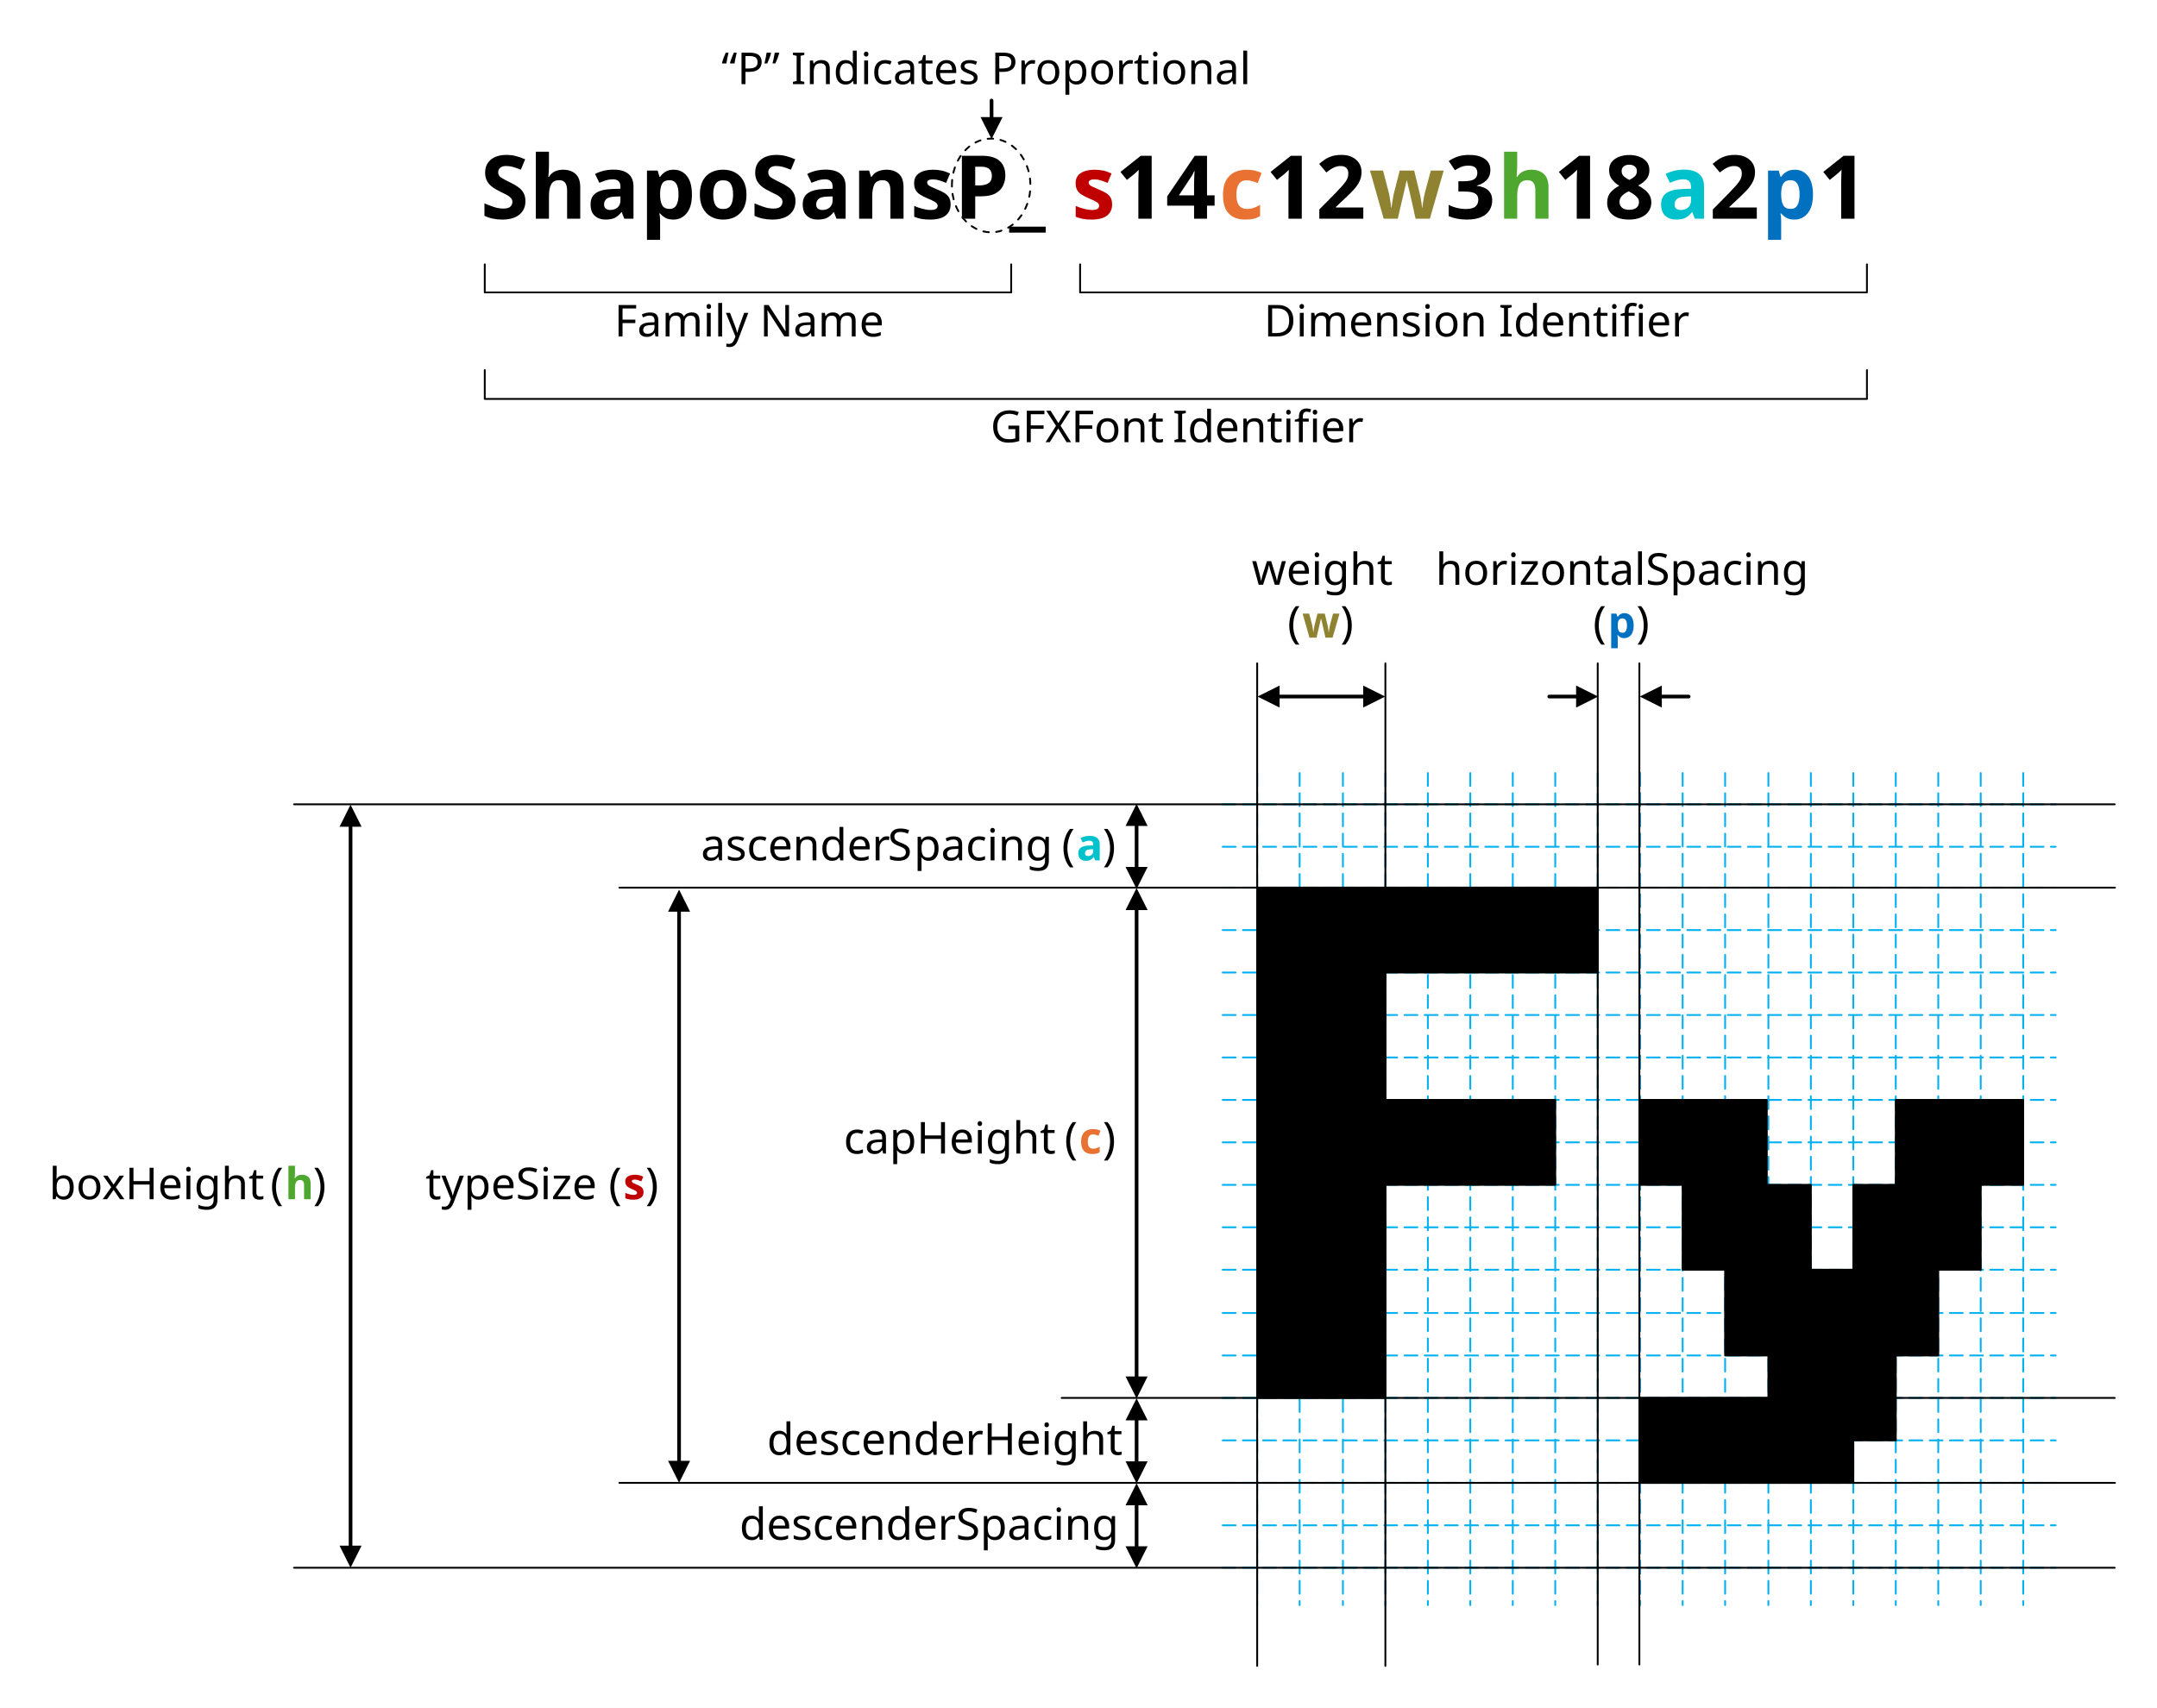
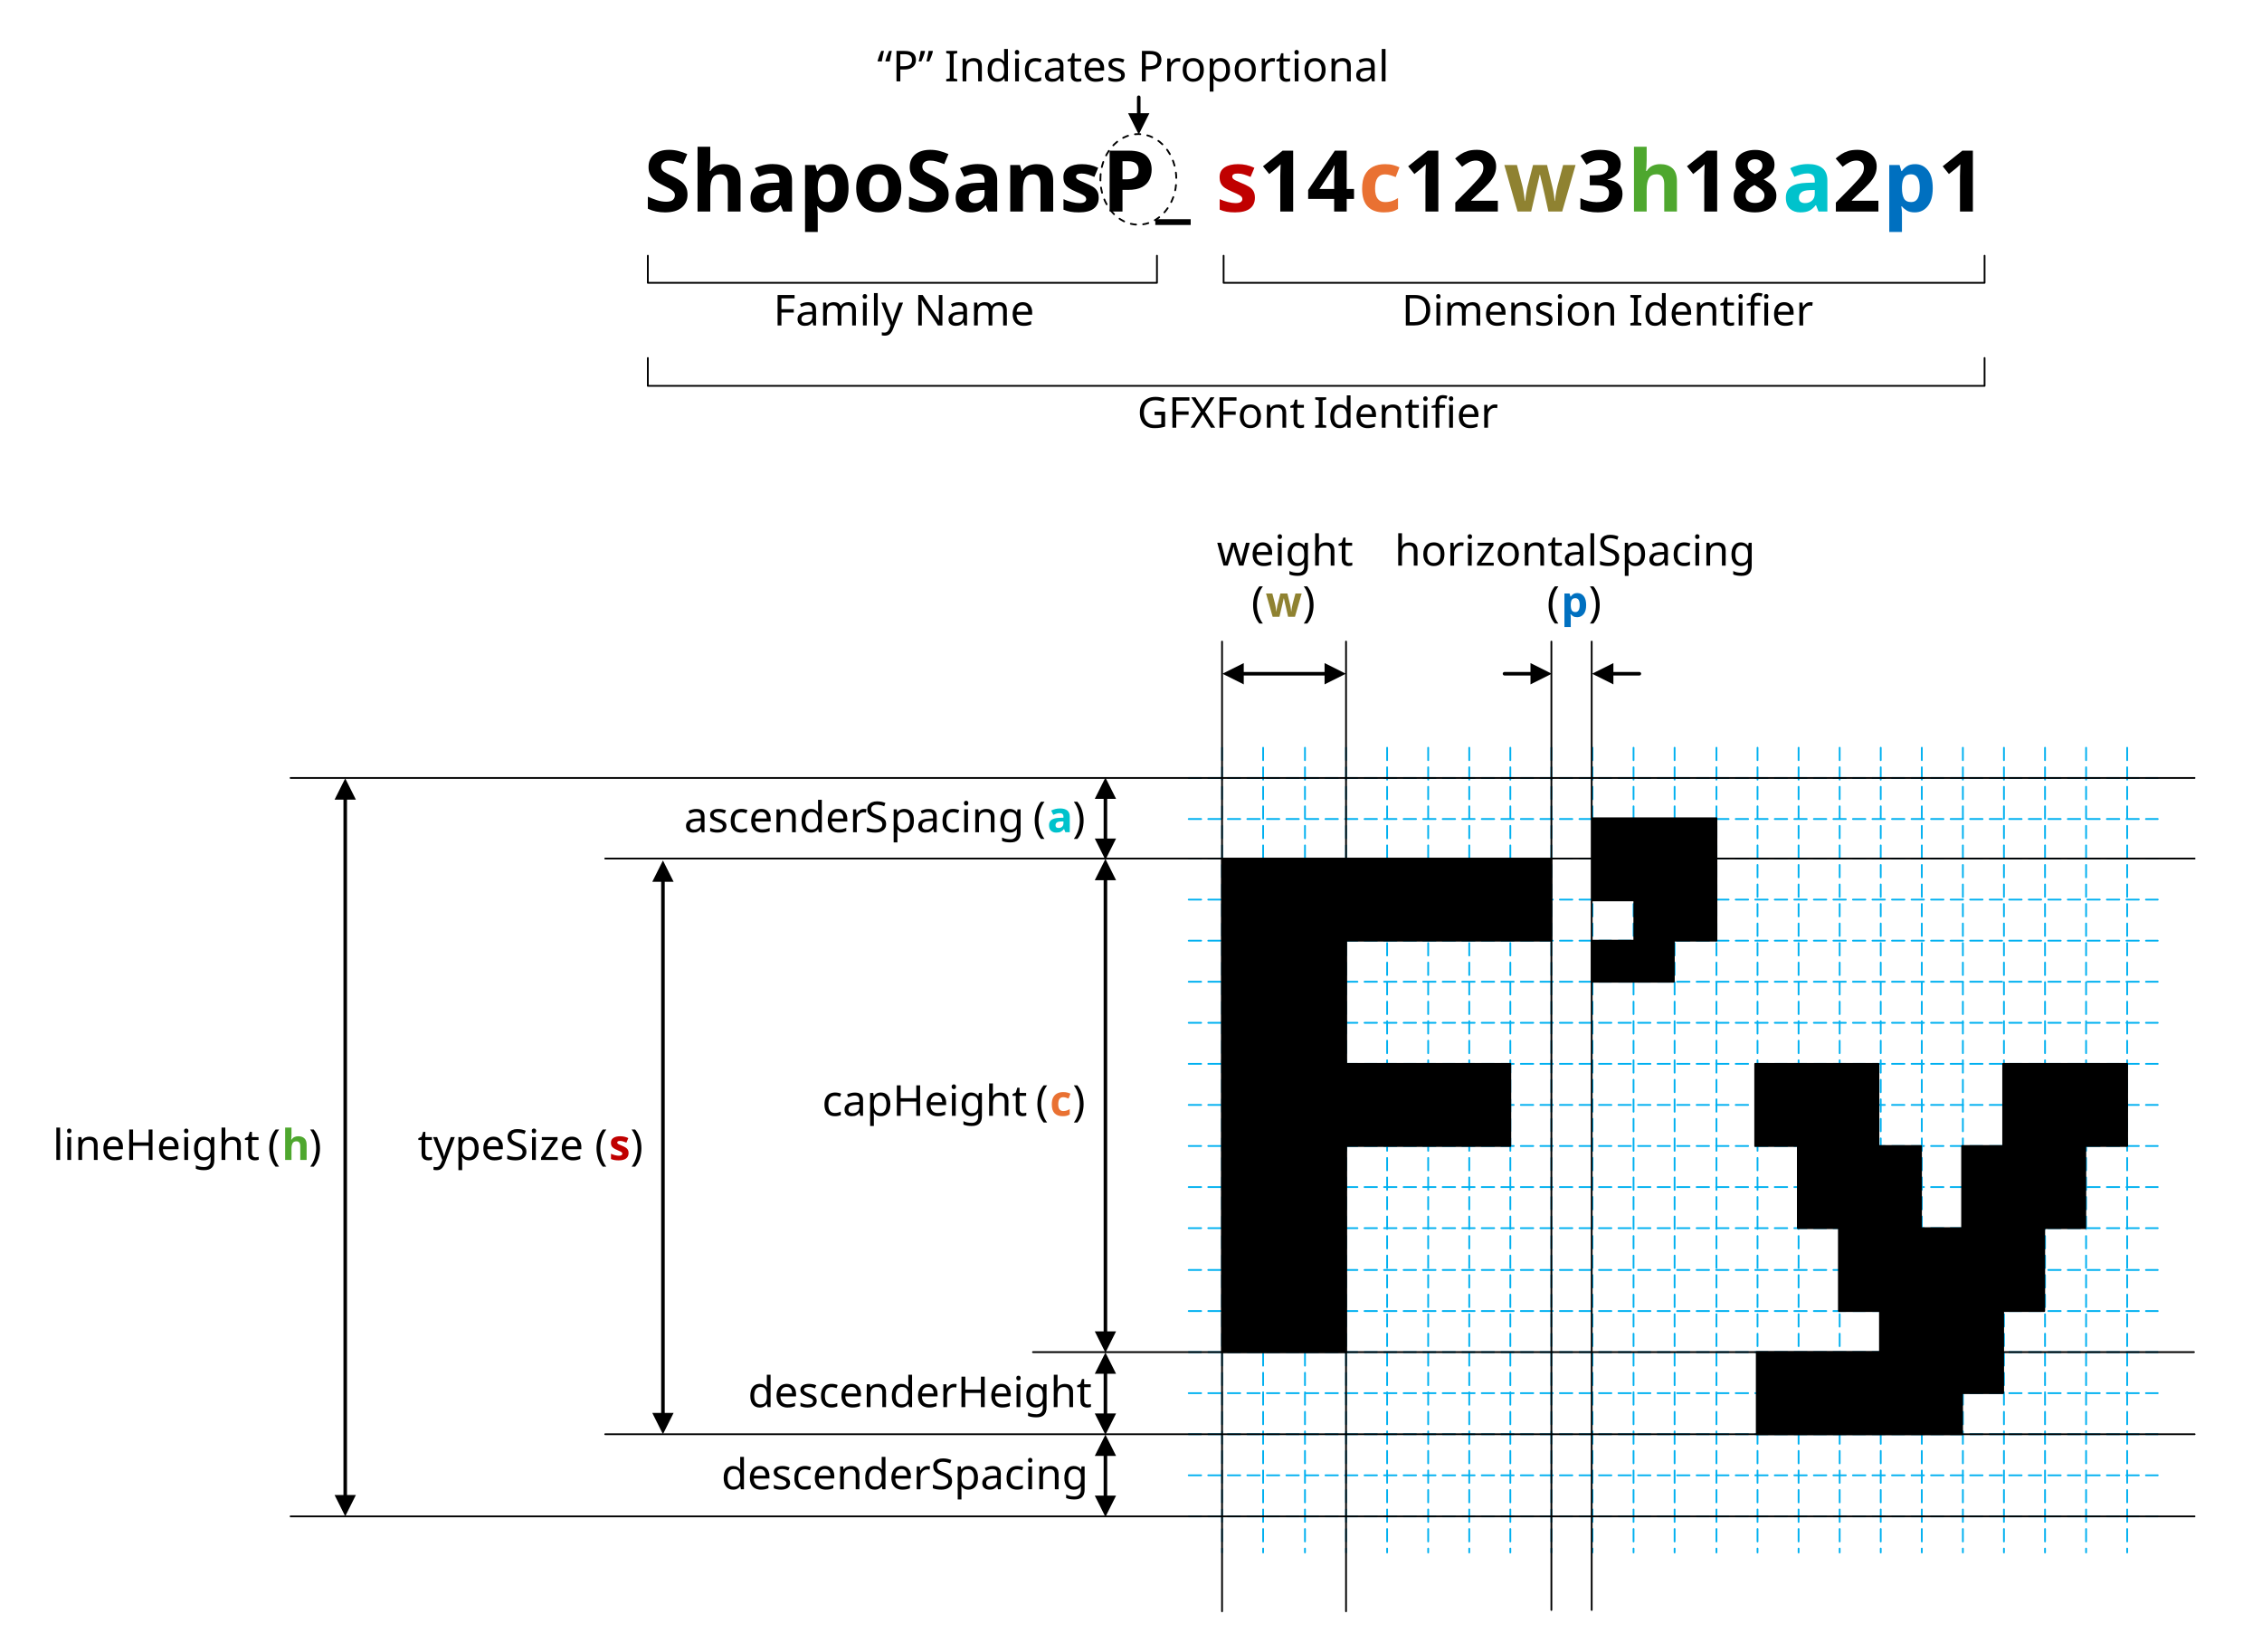
- <svg xmlns="http://www.w3.org/2000/svg" width="2692" height="2132" xml:space="preserve" overflow="hidden">
+ <svg xmlns="http://www.w3.org/2000/svg" width="2919" height="2132" xml:space="preserve" overflow="hidden">
  <defs>
    <clipPath id="clip0">
-       <rect x="726" y="203" width="2692" height="2132" />
+       <rect x="718" y="203" width="2919" height="2132" />
    </clipPath>
  </defs>
-   <g clip-path="url(#clip0)" transform="translate(-726 -203)">
-     <rect x="726" y="203" width="2692" height="2132" fill="#FFFFFF" />
-     <path d="M2252 1311 3291.52 1311" stroke="#00B0F0" stroke-width="2.292" stroke-linecap="round" stroke-linejoin="round" stroke-miterlimit="10" stroke-dasharray="16.042 9.167" fill="none" fill-rule="evenodd" />
-     <path d="M2252 1364 3291.52 1364" stroke="#00B0F0" stroke-width="2.292" stroke-linecap="round" stroke-linejoin="round" stroke-miterlimit="10" stroke-dasharray="16.042 9.167" fill="none" fill-rule="evenodd" />
-     <path d="M2252 1417 3291.52 1417" stroke="#00B0F0" stroke-width="2.292" stroke-linecap="round" stroke-linejoin="round" stroke-miterlimit="10" stroke-dasharray="16.042 9.167" fill="none" fill-rule="evenodd" />
-     <path d="M2252 1470 3291.52 1470" stroke="#00B0F0" stroke-width="2.292" stroke-linecap="round" stroke-linejoin="round" stroke-miterlimit="10" stroke-dasharray="16.042 9.167" fill="none" fill-rule="evenodd" />
-     <path d="M2252 1523 3291.52 1523" stroke="#00B0F0" stroke-width="2.292" stroke-linecap="round" stroke-linejoin="round" stroke-miterlimit="10" stroke-dasharray="16.042 9.167" fill="none" fill-rule="evenodd" />
-     <path d="M2252 1576 3291.52 1576" stroke="#00B0F0" stroke-width="2.292" stroke-linecap="round" stroke-linejoin="round" stroke-miterlimit="10" stroke-dasharray="16.042 9.167" fill="none" fill-rule="evenodd" />
-     <path d="M2252 1629 3291.52 1629" stroke="#00B0F0" stroke-width="2.292" stroke-linecap="round" stroke-linejoin="round" stroke-miterlimit="10" stroke-dasharray="16.042 9.167" fill="none" fill-rule="evenodd" />
-     <path d="M2252 1682 3291.52 1682" stroke="#00B0F0" stroke-width="2.292" stroke-linecap="round" stroke-linejoin="round" stroke-miterlimit="10" stroke-dasharray="16.042 9.167" fill="none" fill-rule="evenodd" />
-     <path d="M2252 1735 3291.52 1735" stroke="#00B0F0" stroke-width="2.292" stroke-linecap="round" stroke-linejoin="round" stroke-miterlimit="10" stroke-dasharray="16.042 9.167" fill="none" fill-rule="evenodd" />
-     <path d="M2252 1788 3291.52 1788" stroke="#00B0F0" stroke-width="2.292" stroke-linecap="round" stroke-linejoin="round" stroke-miterlimit="10" stroke-dasharray="16.042 9.167" fill="none" fill-rule="evenodd" />
-     <path d="M2252 1842 3291.52 1842" stroke="#00B0F0" stroke-width="2.292" stroke-linecap="round" stroke-linejoin="round" stroke-miterlimit="10" stroke-dasharray="16.042 9.167" fill="none" fill-rule="evenodd" />
-     <path d="M2252 1895 3291.52 1895" stroke="#00B0F0" stroke-width="2.292" stroke-linecap="round" stroke-linejoin="round" stroke-miterlimit="10" stroke-dasharray="16.042 9.167" fill="none" fill-rule="evenodd" />
-     <path d="M2252 1948 3291.52 1948" stroke="#00B0F0" stroke-width="2.292" stroke-linecap="round" stroke-linejoin="round" stroke-miterlimit="10" stroke-dasharray="16.042 9.167" fill="none" fill-rule="evenodd" />
-     <path d="M2252 2001 3291.52 2001" stroke="#00B0F0" stroke-width="2.292" stroke-linecap="round" stroke-linejoin="round" stroke-miterlimit="10" stroke-dasharray="16.042 9.167" fill="none" fill-rule="evenodd" />
-     <path d="M2252 2054 3291.52 2054" stroke="#00B0F0" stroke-width="2.292" stroke-linecap="round" stroke-linejoin="round" stroke-miterlimit="10" stroke-dasharray="16.042 9.167" fill="none" fill-rule="evenodd" />
-     <path d="M2252 2107 3291.52 2107" stroke="#00B0F0" stroke-width="2.292" stroke-linecap="round" stroke-linejoin="round" stroke-miterlimit="10" stroke-dasharray="16.042 9.167" fill="none" fill-rule="evenodd" />
-     <path d="M2252 2160 3291.52 2160" stroke="#00B0F0" stroke-width="2.292" stroke-linecap="round" stroke-linejoin="round" stroke-miterlimit="10" stroke-dasharray="16.042 9.167" fill="none" fill-rule="evenodd" />
-     <path d="M2252 1207 3291.52 1207" stroke="#00B0F0" stroke-width="2.292" stroke-linecap="round" stroke-linejoin="round" stroke-miterlimit="10" stroke-dasharray="16.042 9.167" fill="none" fill-rule="evenodd" />
-     <path d="M2252 1260 3291.52 1260" stroke="#00B0F0" stroke-width="2.292" stroke-linecap="round" stroke-linejoin="round" stroke-miterlimit="10" stroke-dasharray="16.042 9.167" fill="none" fill-rule="evenodd" />
+   <g clip-path="url(#clip0)" transform="translate(-718 -203)">
+     <rect x="718" y="203" width="2919" height="2132" fill="#FFFFFF" />
+     <path d="M2252 1311 3502.47 1311" stroke="#00B0F0" stroke-width="2.292" stroke-linecap="round" stroke-linejoin="round" stroke-miterlimit="10" stroke-dasharray="16.042 9.167" fill="none" fill-rule="evenodd" />
+     <path d="M2252 1364 3502.47 1364" stroke="#00B0F0" stroke-width="2.292" stroke-linecap="round" stroke-linejoin="round" stroke-miterlimit="10" stroke-dasharray="16.042 9.167" fill="none" fill-rule="evenodd" />
+     <path d="M2252 1417 3502.47 1417" stroke="#00B0F0" stroke-width="2.292" stroke-linecap="round" stroke-linejoin="round" stroke-miterlimit="10" stroke-dasharray="16.042 9.167" fill="none" fill-rule="evenodd" />
+     <path d="M2252 1470 3502.47 1470" stroke="#00B0F0" stroke-width="2.292" stroke-linecap="round" stroke-linejoin="round" stroke-miterlimit="10" stroke-dasharray="16.042 9.167" fill="none" fill-rule="evenodd" />
+     <path d="M2252 1523 3502.47 1523" stroke="#00B0F0" stroke-width="2.292" stroke-linecap="round" stroke-linejoin="round" stroke-miterlimit="10" stroke-dasharray="16.042 9.167" fill="none" fill-rule="evenodd" />
+     <path d="M2252 1576 3502.47 1576" stroke="#00B0F0" stroke-width="2.292" stroke-linecap="round" stroke-linejoin="round" stroke-miterlimit="10" stroke-dasharray="16.042 9.167" fill="none" fill-rule="evenodd" />
+     <path d="M2252 1629 3502.47 1629" stroke="#00B0F0" stroke-width="2.292" stroke-linecap="round" stroke-linejoin="round" stroke-miterlimit="10" stroke-dasharray="16.042 9.167" fill="none" fill-rule="evenodd" />
+     <path d="M2252 1682 3502.47 1682" stroke="#00B0F0" stroke-width="2.292" stroke-linecap="round" stroke-linejoin="round" stroke-miterlimit="10" stroke-dasharray="16.042 9.167" fill="none" fill-rule="evenodd" />
+     <path d="M2252 1735 3502.47 1735" stroke="#00B0F0" stroke-width="2.292" stroke-linecap="round" stroke-linejoin="round" stroke-miterlimit="10" stroke-dasharray="16.042 9.167" fill="none" fill-rule="evenodd" />
+     <path d="M2252 1788 3502.47 1788" stroke="#00B0F0" stroke-width="2.292" stroke-linecap="round" stroke-linejoin="round" stroke-miterlimit="10" stroke-dasharray="16.042 9.167" fill="none" fill-rule="evenodd" />
+     <path d="M2252 1842 3502.47 1842" stroke="#00B0F0" stroke-width="2.292" stroke-linecap="round" stroke-linejoin="round" stroke-miterlimit="10" stroke-dasharray="16.042 9.167" fill="none" fill-rule="evenodd" />
+     <path d="M2252 1895 3502.47 1895" stroke="#00B0F0" stroke-width="2.292" stroke-linecap="round" stroke-linejoin="round" stroke-miterlimit="10" stroke-dasharray="16.042 9.167" fill="none" fill-rule="evenodd" />
+     <path d="M2252 1948 3502.47 1948" stroke="#00B0F0" stroke-width="2.292" stroke-linecap="round" stroke-linejoin="round" stroke-miterlimit="10" stroke-dasharray="16.042 9.167" fill="none" fill-rule="evenodd" />
+     <path d="M2252 2001 3502.47 2001" stroke="#00B0F0" stroke-width="2.292" stroke-linecap="round" stroke-linejoin="round" stroke-miterlimit="10" stroke-dasharray="16.042 9.167" fill="none" fill-rule="evenodd" />
+     <path d="M2252 2054 3502.47 2054" stroke="#00B0F0" stroke-width="2.292" stroke-linecap="round" stroke-linejoin="round" stroke-miterlimit="10" stroke-dasharray="16.042 9.167" fill="none" fill-rule="evenodd" />
+     <path d="M2252 2107 3502.47 2107" stroke="#00B0F0" stroke-width="2.292" stroke-linecap="round" stroke-linejoin="round" stroke-miterlimit="10" stroke-dasharray="16.042 9.167" fill="none" fill-rule="evenodd" />
+     <path d="M2252 2160 3502.47 2160" stroke="#00B0F0" stroke-width="2.292" stroke-linecap="round" stroke-linejoin="round" stroke-miterlimit="10" stroke-dasharray="16.042 9.167" fill="none" fill-rule="evenodd" />
+     <path d="M2252 1207 3502.47 1207" stroke="#00B0F0" stroke-width="2.292" stroke-linecap="round" stroke-linejoin="round" stroke-miterlimit="10" stroke-dasharray="16.042 9.167" fill="none" fill-rule="evenodd" />
+     <path d="M2252 1260 3502.47 1260" stroke="#00B0F0" stroke-width="2.292" stroke-linecap="round" stroke-linejoin="round" stroke-miterlimit="10" stroke-dasharray="16.042 9.167" fill="none" fill-rule="evenodd" />
    <path d="M2295 1168 2295 2206.6" stroke="#00B0F0" stroke-width="2.292" stroke-linecap="round" stroke-linejoin="round" stroke-miterlimit="10" stroke-dasharray="16.042 9.167" fill="none" fill-rule="evenodd" />
    <path d="M2348 1168 2348 2206.6" stroke="#00B0F0" stroke-width="2.292" stroke-linecap="round" stroke-linejoin="round" stroke-miterlimit="10" stroke-dasharray="16.042 9.167" fill="none" fill-rule="evenodd" />
    <path d="M2402 1168 2402 2206.6" stroke="#00B0F0" stroke-width="2.292" stroke-linecap="round" stroke-linejoin="round" stroke-miterlimit="10" stroke-dasharray="16.042 9.167" fill="none" fill-rule="evenodd" />
    <path d="M2455 1168 2455 2206.6" stroke="#00B0F0" stroke-width="2.292" stroke-linecap="round" stroke-linejoin="round" stroke-miterlimit="10" stroke-dasharray="16.042 9.167" fill="none" fill-rule="evenodd" />
    <path d="M2508 1168 2508 2206.6" stroke="#00B0F0" stroke-width="2.292" stroke-linecap="round" stroke-linejoin="round" stroke-miterlimit="10" stroke-dasharray="16.042 9.167" fill="none" fill-rule="evenodd" />
    <path d="M2561 1168 2561 2206.6" stroke="#00B0F0" stroke-width="2.292" stroke-linecap="round" stroke-linejoin="round" stroke-miterlimit="10" stroke-dasharray="16.042 9.167" fill="none" fill-rule="evenodd" />
    <path d="M2614 1168 2614 2206.6" stroke="#00B0F0" stroke-width="2.292" stroke-linecap="round" stroke-linejoin="round" stroke-miterlimit="10" stroke-dasharray="16.042 9.167" fill="none" fill-rule="evenodd" />
    <path d="M2667 1168 2667 2206.6" stroke="#00B0F0" stroke-width="2.292" stroke-linecap="round" stroke-linejoin="round" stroke-miterlimit="10" stroke-dasharray="16.042 9.167" fill="none" fill-rule="evenodd" />
    <path d="M2720 1168 2720 2206.6" stroke="#00B0F0" stroke-width="2.292" stroke-linecap="round" stroke-linejoin="round" stroke-miterlimit="10" stroke-dasharray="16.042 9.167" fill="none" fill-rule="evenodd" />
    <path d="M2773 1168 2773 2206.6" stroke="#00B0F0" stroke-width="2.292" stroke-linecap="round" stroke-linejoin="round" stroke-miterlimit="10" stroke-dasharray="16.042 9.167" fill="none" fill-rule="evenodd" />
    <path d="M2826 1168 2826 2206.6" stroke="#00B0F0" stroke-width="2.292" stroke-linecap="round" stroke-linejoin="round" stroke-miterlimit="10" stroke-dasharray="16.042 9.167" fill="none" fill-rule="evenodd" />
    <path d="M2879 1168 2879 2206.6" stroke="#00B0F0" stroke-width="2.292" stroke-linecap="round" stroke-linejoin="round" stroke-miterlimit="10" stroke-dasharray="16.042 9.167" fill="none" fill-rule="evenodd" />
    <path d="M2933 1168 2933 2206.6" stroke="#00B0F0" stroke-width="2.292" stroke-linecap="round" stroke-linejoin="round" stroke-miterlimit="10" stroke-dasharray="16.042 9.167" fill="none" fill-rule="evenodd" />
    <path d="M2986 1168 2986 2206.6" stroke="#00B0F0" stroke-width="2.292" stroke-linecap="round" stroke-linejoin="round" stroke-miterlimit="10" stroke-dasharray="16.042 9.167" fill="none" fill-rule="evenodd" />
    <path d="M3039 1168 3039 2206.6" stroke="#00B0F0" stroke-width="2.292" stroke-linecap="round" stroke-linejoin="round" stroke-miterlimit="10" stroke-dasharray="16.042 9.167" fill="none" fill-rule="evenodd" />
    <path d="M3092 1168 3092 2206.6" stroke="#00B0F0" stroke-width="2.292" stroke-linecap="round" stroke-linejoin="round" stroke-miterlimit="10" stroke-dasharray="16.042 9.167" fill="none" fill-rule="evenodd" />
    <path d="M3145 1168 3145 2206.6" stroke="#00B0F0" stroke-width="2.292" stroke-linecap="round" stroke-linejoin="round" stroke-miterlimit="10" stroke-dasharray="16.042 9.167" fill="none" fill-rule="evenodd" />
    <path d="M3198 1168 3198 2206.6" stroke="#00B0F0" stroke-width="2.292" stroke-linecap="round" stroke-linejoin="round" stroke-miterlimit="10" stroke-dasharray="16.042 9.167" fill="none" fill-rule="evenodd" />
    <path d="M3251 1168 3251 2206.6" stroke="#00B0F0" stroke-width="2.292" stroke-linecap="round" stroke-linejoin="round" stroke-miterlimit="10" stroke-dasharray="16.042 9.167" fill="none" fill-rule="evenodd" />
+     <path d="M3304 1168 3304 2206.6" stroke="#00B0F0" stroke-width="2.292" stroke-linecap="round" stroke-linejoin="round" stroke-miterlimit="10" stroke-dasharray="16.042 9.167" fill="none" fill-rule="evenodd" />
+     <path d="M3357 1168 3357 2206.6" stroke="#00B0F0" stroke-width="2.292" stroke-linecap="round" stroke-linejoin="round" stroke-miterlimit="10" stroke-dasharray="16.042 9.167" fill="none" fill-rule="evenodd" />
+     <path d="M3410 1168 3410 2206.6" stroke="#00B0F0" stroke-width="2.292" stroke-linecap="round" stroke-linejoin="round" stroke-miterlimit="10" stroke-dasharray="16.042 9.167" fill="none" fill-rule="evenodd" />
+     <path d="M3463 1168 3463 2206.6" stroke="#00B0F0" stroke-width="2.292" stroke-linecap="round" stroke-linejoin="round" stroke-miterlimit="10" stroke-dasharray="16.042 9.167" fill="none" fill-rule="evenodd" />
    <rect x="2295" y="1311" width="160" height="637" stroke="#000000" stroke-width="2.292" stroke-linecap="round" stroke-linejoin="round" stroke-miterlimit="10" />
    <rect x="2455" y="1311" width="265" height="106" stroke="#000000" stroke-width="2.292" stroke-linecap="round" stroke-linejoin="round" stroke-miterlimit="10" />
    <rect x="2455" y="1576" width="212" height="106" stroke="#000000" stroke-width="2.292" stroke-linecap="round" stroke-linejoin="round" stroke-miterlimit="10" />
-     <rect x="2772" y="1576" width="159" height="106" stroke="#000000" stroke-width="2.292" stroke-linecap="round" stroke-linejoin="round" stroke-miterlimit="10" />
-     <rect x="2826" y="1682" width="160" height="106" stroke="#000000" stroke-width="2.292" stroke-linecap="round" stroke-linejoin="round" stroke-miterlimit="10" />
-     <rect x="2879" y="1788" width="266" height="107" stroke="#000000" stroke-width="2.292" stroke-linecap="round" stroke-linejoin="round" stroke-miterlimit="10" />
-     <rect x="3039" y="1682" width="159" height="106" stroke="#000000" stroke-width="2.292" stroke-linecap="round" stroke-linejoin="round" stroke-miterlimit="10" />
-     <rect x="3092" y="1576" width="159" height="106" stroke="#000000" stroke-width="2.292" stroke-linecap="round" stroke-linejoin="round" stroke-miterlimit="10" />
-     <rect x="2933" y="1895" width="159" height="106" stroke="#000000" stroke-width="2.292" stroke-linecap="round" stroke-linejoin="round" stroke-miterlimit="10" />
-     <rect x="2773" y="1948" width="266" height="106" stroke="#000000" stroke-width="2.292" stroke-linecap="round" stroke-linejoin="round" stroke-miterlimit="10" />
-     <path d="M0 0 1314.27 0" stroke="#000000" stroke-width="2.292" stroke-linecap="round" stroke-linejoin="round" stroke-miterlimit="10" fill="none" fill-rule="evenodd" transform="matrix(-1 0 0 1 3365.27 1948)" />
-     <path d="M0 0 1866.56 0" stroke="#000000" stroke-width="2.292" stroke-linecap="round" stroke-linejoin="round" stroke-miterlimit="10" fill="none" fill-rule="evenodd" transform="matrix(-1 0 0 1 3365.56 1311)" />
-     <path d="M0 0 1866.56 0" stroke="#000000" stroke-width="2.292" stroke-linecap="round" stroke-linejoin="round" stroke-miterlimit="10" fill="none" fill-rule="evenodd" transform="matrix(-1 0 0 1 3365.56 2054)" />
-     <path d="M0 0 2272.19 0" stroke="#000000" stroke-width="2.292" stroke-linecap="round" stroke-linejoin="round" stroke-miterlimit="10" fill="none" fill-rule="evenodd" transform="matrix(-1 0 0 1 3365.19 2160)" />
-     <path d="M0 0 2272.19 0" stroke="#000000" stroke-width="2.292" stroke-linecap="round" stroke-linejoin="round" stroke-miterlimit="10" fill="none" fill-rule="evenodd" transform="matrix(-1 0 0 1 3365.19 1207)" />
+     <rect x="2983" y="1576" width="159" height="106" stroke="#000000" stroke-width="2.292" stroke-linecap="round" stroke-linejoin="round" stroke-miterlimit="10" />
+     <rect x="3038" y="1682" width="159" height="106" stroke="#000000" stroke-width="2.292" stroke-linecap="round" stroke-linejoin="round" stroke-miterlimit="10" />
+     <rect x="3091" y="1788" width="265" height="107" stroke="#000000" stroke-width="2.292" stroke-linecap="round" stroke-linejoin="round" stroke-miterlimit="10" />
+     <rect x="3250" y="1682" width="159" height="106" stroke="#000000" stroke-width="2.292" stroke-linecap="round" stroke-linejoin="round" stroke-miterlimit="10" />
+     <rect x="3303" y="1576" width="160" height="106" stroke="#000000" stroke-width="2.292" stroke-linecap="round" stroke-linejoin="round" stroke-miterlimit="10" />
+     <rect x="3144" y="1895" width="159" height="106" stroke="#000000" stroke-width="2.292" stroke-linecap="round" stroke-linejoin="round" stroke-miterlimit="10" />
+     <rect x="2985" y="1948" width="265" height="106" stroke="#000000" stroke-width="2.292" stroke-linecap="round" stroke-linejoin="round" stroke-miterlimit="10" />
+     <path d="M0 0 1498.18 0" stroke="#000000" stroke-width="2.292" stroke-linecap="round" stroke-linejoin="round" stroke-miterlimit="10" fill="none" fill-rule="evenodd" transform="matrix(-1 0 0 1 3549.18 1948)" />
+     <path d="M0 0 2051.04 0" stroke="#000000" stroke-width="2.292" stroke-linecap="round" stroke-linejoin="round" stroke-miterlimit="10" fill="none" fill-rule="evenodd" transform="matrix(-1 0 0 1 3550.04 1311)" />
+     <path d="M0 0 2051.04 0" stroke="#000000" stroke-width="2.292" stroke-linecap="round" stroke-linejoin="round" stroke-miterlimit="10" fill="none" fill-rule="evenodd" transform="matrix(-1 0 0 1 3550.04 2054)" />
+     <path d="M0 0 2456.95 0" stroke="#000000" stroke-width="2.292" stroke-linecap="round" stroke-linejoin="round" stroke-miterlimit="10" fill="none" fill-rule="evenodd" transform="matrix(-1 0 0 1 3549.95 2160)" />
+     <path d="M0 0 2456.95 0" stroke="#000000" stroke-width="2.292" stroke-linecap="round" stroke-linejoin="round" stroke-miterlimit="10" fill="none" fill-rule="evenodd" transform="matrix(-1 0 0 1 3549.95 1207)" />
    <path d="M2.292 22.917 2.292 614.31C2.292 615.576 1.266 616.602 0 616.602-1.265 616.602-2.291 615.576-2.291 614.31L-2.292 22.917C-2.292 21.651-1.266 20.625 1.1681e-05 20.625 1.266 20.625 2.292 21.651 2.292 22.917ZM-13.75 27.5 0 0 13.75 27.5ZM13.75 609.727 0 637.227-13.75 609.727Z" transform="matrix(1 0 0 -1 2144.5 1948.73)" />
    <path d="M2.292 22.917 2.292 83.288C2.292 84.553 1.266 85.579 0 85.579-1.265 85.579-2.291 84.553-2.291 83.288L-2.292 22.917C-2.292 21.651-1.266 20.625 7.00856e-05 20.625 1.266 20.625 2.292 21.651 2.292 22.917ZM-13.75 27.5 0 0 13.75 27.5ZM13.75 78.704 0 106.204-13.75 78.704Z" transform="matrix(1 0 0 -1 2144.5 2054.7)" />
    <text font-family="Noto Sans JP,Noto Sans JP_MSFontService,sans-serif" font-weight="400" font-size="55" transform="matrix(1 0 0 1 1778.91 1643)">capHeight</text>
    <text font-family="Noto Sans JP,Noto Sans JP_MSFontService,sans-serif" font-weight="400" font-size="55" transform="matrix(1 0 0 1 2041.88 1643)"> </text>
    <text font-family="Noto Sans JP,Noto Sans JP_MSFontService,sans-serif" font-weight="400" font-size="55" transform="matrix(1 0 0 1 2054.48 1643)">(</text>
    <text fill="#E97132" font-family="Noto Sans JP,Noto Sans JP_MSFontService,sans-serif" font-weight="700" font-size="55" transform="matrix(1 0 0 1 2072.81 1643)">c</text>
    <text font-family="Noto Sans JP,Noto Sans JP_MSFontService,sans-serif" font-weight="400" font-size="55" transform="matrix(1 0 0 1 2102.03 1643)">)</text>
    <text font-family="Noto Sans JP,Noto Sans JP_MSFontService,sans-serif" font-weight="400" font-size="55" transform="matrix(1 0 0 1 2120.37 1643)"> </text>
    <text font-family="Noto Sans JP,Noto Sans JP_MSFontService,sans-serif" font-weight="400" font-size="55" transform="matrix(1 0 0 1 1683.23 2019)">descenderHeight</text>
    <text font-family="Noto Sans JP,Noto Sans JP_MSFontService,sans-serif" font-weight="400" font-size="55" transform="matrix(1 0 0 1 2120.37 2019)"> </text>
    <path d="M2.292 22.917 2.292 83.288C2.292 84.553 1.266 85.579 0 85.579-1.265 85.579-2.291 84.553-2.291 83.288L-2.292 22.917C-2.292 21.651-1.266 20.625 7.00856e-05 20.625 1.266 20.625 2.292 21.651 2.292 22.917ZM-13.75 27.5 0 0 13.75 27.5ZM13.75 78.704 0 106.204-13.75 78.704Z" transform="matrix(1 0 0 -1 2144.5 1312.7)" />
    <text font-family="Noto Sans JP,Noto Sans JP_MSFontService,sans-serif" font-weight="400" font-size="55" transform="matrix(1 0 0 1 1600.73 1277)">ascender</text>
    <text font-family="Noto Sans JP,Noto Sans JP_MSFontService,sans-serif" font-weight="400" font-size="55" transform="matrix(1 0 0 1 1833.91 1277)">S</text>
    <text font-family="Noto Sans JP,Noto Sans JP_MSFontService,sans-serif" font-weight="400" font-size="55" transform="matrix(1 0 0 1 1866.56 1277)">pacing</text>
    <text font-family="Noto Sans JP,Noto Sans JP_MSFontService,sans-serif" font-weight="400" font-size="55" transform="matrix(1 0 0 1 2038.44 1277)"> </text>
    <text font-family="Noto Sans JP,Noto Sans JP_MSFontService,sans-serif" font-weight="400" font-size="55" transform="matrix(1 0 0 1 2051.04 1277)">(</text>
    <text fill="#00C2CC" font-family="Noto Sans JP,Noto Sans JP_MSFontService,sans-serif" font-weight="700" font-size="55" transform="matrix(1 0 0 1 2069.38 1277)">a</text>
    <text font-family="Noto Sans JP,Noto Sans JP_MSFontService,sans-serif" font-weight="400" font-size="55" transform="matrix(1 0 0 1 2102.03 1277)">)</text>
    <text font-family="Noto Sans JP,Noto Sans JP_MSFontService,sans-serif" font-weight="400" font-size="55" transform="matrix(1 0 0 1 2120.36 1277)"> </text>
    <path d="M0 0 0 1251.52" stroke="#000000" stroke-width="2.292" stroke-linecap="round" stroke-linejoin="round" stroke-miterlimit="10" fill="none" fill-rule="evenodd" transform="matrix(1 0 0 -1 2295 2282.52)" />
    <path d="M0 0 0 1251.52" stroke="#000000" stroke-width="2.292" stroke-linecap="round" stroke-linejoin="round" stroke-miterlimit="10" fill="none" fill-rule="evenodd" transform="matrix(1 0 0 -1 2455 2282.52)" />
    <path d="M2318.42 1070.21 2431.87 1070.21C2433.14 1070.21 2434.17 1071.23 2434.17 1072.5 2434.17 1073.77 2433.14 1074.79 2431.87 1074.79L2318.42 1074.79C2317.15 1074.79 2316.12 1073.77 2316.12 1072.5 2316.12 1071.23 2317.15 1070.21 2318.42 1070.21ZM2323 1086.25 2295.5 1072.5 2323 1058.75ZM2427.29 1058.75 2454.79 1072.5 2427.29 1086.25Z" />
    <text font-family="Noto Sans JP,Noto Sans JP_MSFontService,sans-serif" font-weight="400" font-size="55" transform="matrix(1 0 0 1 2288.18 933)">weight</text>
    <text font-family="Noto Sans JP,Noto Sans JP_MSFontService,sans-serif" font-weight="400" font-size="55" transform="matrix(1 0 0 1 2461.78 933)"> </text>
    <text font-family="Noto Sans JP,Noto Sans JP_MSFontService,sans-serif" font-weight="400" font-size="55" transform="matrix(1 0 0 1 2332.87 999)">(</text>
    <text fill="#8F8231" font-family="Noto Sans JP,Noto Sans JP_MSFontService,sans-serif" font-weight="700" font-size="55" transform="matrix(1 0 0 1 2351.2 999)">w</text>
    <text font-family="Noto Sans JP,Noto Sans JP_MSFontService,sans-serif" font-weight="400" font-size="55" transform="matrix(1 0 0 1 2398.76 999)">)</text>
    <text font-family="Noto Sans JP,Noto Sans JP_MSFontService,sans-serif" font-weight="400" font-size="55" transform="matrix(1 0 0 1 2417.09 999)"> </text>
    <path d="M2.292 22.917 2.292 717.57C2.292 718.835 1.266 719.862 0 719.862-1.265 719.862-2.291 718.835-2.291 717.57L-2.292 22.917C-2.292 21.651-1.266 20.625 1.00521e-05 20.625 1.266 20.625 2.292 21.651 2.292 22.917ZM-13.75 27.5 0 0 13.75 27.5ZM13.75 712.987 0 740.487-13.75 712.987Z" transform="matrix(1 0 0 -1 1573.5 2053.99)" />
    <text font-family="Noto Sans JP,Noto Sans JP_MSFontService,sans-serif" font-weight="400" font-size="55" transform="matrix(1 0 0 1 1256.98 1700)">typeSize</text>
    <text font-family="Noto Sans JP,Noto Sans JP_MSFontService,sans-serif" font-weight="400" font-size="55" transform="matrix(1 0 0 1 1472.97 1700)"> </text>
    <text font-family="Noto Sans JP,Noto Sans JP_MSFontService,sans-serif" font-weight="400" font-size="55" transform="matrix(1 0 0 1 1485.57 1700)">(</text>
    <text fill="#C00000" font-family="Noto Sans JP,Noto Sans JP_MSFontService,sans-serif" font-weight="700" font-size="55" transform="matrix(1 0 0 1 1503.91 1700)">s</text>
    <text font-family="Noto Sans JP,Noto Sans JP_MSFontService,sans-serif" font-weight="400" font-size="55" transform="matrix(1 0 0 1 1531.41 1700)">)</text>
    <text font-family="Noto Sans JP,Noto Sans JP_MSFontService,sans-serif" font-weight="400" font-size="55" transform="matrix(1 0 0 1 1549.74 1700)"> </text>
    <path d="M2.292 22.917 2.292 929.511C2.292 930.776 1.266 931.802 0 931.802-1.265 931.802-2.291 930.776-2.291 929.511L-2.292 22.917C-2.292 21.651-1.266 20.625 7.81522e-06 20.625 1.266 20.625 2.292 21.651 2.292 22.917ZM-13.75 27.5 0 0 13.75 27.5ZM13.75 924.927 0 952.427-13.75 924.927Z" transform="matrix(1 0 0 -1 1163.5 2159.93)" />
-     <text font-family="Noto Sans JP,Noto Sans JP_MSFontService,sans-serif" font-weight="400" font-size="55" transform="matrix(1 0 0 1 787.188 1700)">boxHeight</text>
+     <text font-family="Noto Sans JP,Noto Sans JP_MSFontService,sans-serif" font-weight="400" font-size="55" transform="matrix(1 0 0 1 786.042 1700)">lineHeight</text>
    <text font-family="Noto Sans JP,Noto Sans JP_MSFontService,sans-serif" font-weight="400" font-size="55" transform="matrix(1 0 0 1 1050.73 1700)"> </text>
    <text font-family="Noto Sans JP,Noto Sans JP_MSFontService,sans-serif" font-weight="400" font-size="55" transform="matrix(1 0 0 1 1063.33 1700)">(</text>
    <text fill="#4EA72E" font-family="Noto Sans JP,Noto Sans JP_MSFontService,sans-serif" font-weight="700" font-size="55" transform="matrix(1 0 0 1 1081.67 1700)">h</text>
    <text font-family="Noto Sans JP,Noto Sans JP_MSFontService,sans-serif" font-weight="400" font-size="55" transform="matrix(1 0 0 1 1116.61 1700)">)</text>
    <text font-family="Noto Sans JP,Noto Sans JP_MSFontService,sans-serif" font-weight="400" font-size="55" transform="matrix(1 0 0 1 1134.95 1700)"> </text>
-     <text font-family="Noto Sans JP,Noto Sans JP_MSFontService,sans-serif" font-weight="700" font-size="110" transform="matrix(1 0 0 1 1325.54 476)">ShapoSansP_</text>
-     <text fill="#C00000" font-family="Noto Sans JP,Noto Sans JP_MSFontService,sans-serif" font-weight="700" font-size="110" transform="matrix(1 0 0 1 2063.46 476)">s</text>
-     <text font-family="Noto Sans JP,Noto Sans JP_MSFontService,sans-serif" font-weight="700" font-size="110" transform="matrix(1 0 0 1 2117.89 476)">14</text>
-     <text fill="#E97132" font-family="Noto Sans JP,Noto Sans JP_MSFontService,sans-serif" font-weight="700" font-size="110" transform="matrix(1 0 0 1 2247.37 476)">c</text>
-     <text font-family="Noto Sans JP,Noto Sans JP_MSFontService,sans-serif" font-weight="700" font-size="110" transform="matrix(1 0 0 1 2305.23 476)">12</text>
-     <text fill="#8F8231" font-family="Noto Sans JP,Noto Sans JP_MSFontService,sans-serif" font-weight="700" font-size="110" transform="matrix(1 0 0 1 2434.71 476)">w</text>
-     <text font-family="Noto Sans JP,Noto Sans JP_MSFontService,sans-serif" font-weight="700" font-size="110" transform="matrix(1 0 0 1 2529.81 476)">3</text>
-     <text fill="#4EA72E" font-family="Noto Sans JP,Noto Sans JP_MSFontService,sans-serif" font-weight="700" font-size="110" transform="matrix(1 0 0 1 2594.55 476)">h</text>
-     <text font-family="Noto Sans JP,Noto Sans JP_MSFontService,sans-serif" font-weight="700" font-size="110" transform="matrix(1 0 0 1 2665.02 476)">18</text>
-     <text fill="#00C2CC" font-family="Noto Sans JP,Noto Sans JP_MSFontService,sans-serif" font-weight="700" font-size="110" transform="matrix(1 0 0 1 2794.5 476)">a</text>
-     <text font-family="Noto Sans JP,Noto Sans JP_MSFontService,sans-serif" font-weight="700" font-size="110" transform="matrix(1 0 0 1 2859.24 476)">2</text>
-     <text fill="#0070C0" font-family="Noto Sans JP,Noto Sans JP_MSFontService,sans-serif" font-weight="700" font-size="110" transform="matrix(1 0 0 1 2923.98 476)">p</text>
-     <text font-family="Noto Sans JP,Noto Sans JP_MSFontService,sans-serif" font-weight="700" font-size="110" transform="matrix(1 0 0 1 2995.02 476)">1</text>
-     <text font-family="Noto Sans JP,Noto Sans JP_MSFontService,sans-serif" font-weight="700" font-size="110" transform="matrix(1 0 0 1 3059.76 476)"> </text>
-     <path d="M1331 533 1331 568 1988 568 1988 533" stroke="#000000" stroke-width="2.292" stroke-linecap="round" stroke-linejoin="round" stroke-miterlimit="10" fill="none" fill-rule="evenodd" />
-     <text font-family="Noto Sans JP,Noto Sans JP_MSFontService,sans-serif" font-weight="400" font-size="55" transform="matrix(1 0 0 1 1492.67 623)">Family Name</text>
-     <text font-family="Noto Sans JP,Noto Sans JP_MSFontService,sans-serif" font-weight="400" font-size="55" transform="matrix(1 0 0 1 1826.11 623)"> </text>
-     <path d="M2074 533 2074 568 3056 568 3056 533" stroke="#000000" stroke-width="2.292" stroke-linecap="round" stroke-linejoin="round" stroke-miterlimit="10" fill="none" fill-rule="evenodd" />
-     <text font-family="Noto Sans JP,Noto Sans JP_MSFontService,sans-serif" font-weight="400" font-size="55" transform="matrix(1 0 0 1 2303.38 623)">Dimension Identifier</text>
-     <text font-family="Noto Sans JP,Noto Sans JP_MSFontService,sans-serif" font-weight="400" font-size="55" transform="matrix(1 0 0 1 2825.88 623)"> </text>
-     <path d="M1331 665 1331 701 3056 701 3056 665" stroke="#000000" stroke-width="2.292" stroke-linecap="round" stroke-linejoin="round" stroke-miterlimit="10" fill="none" fill-rule="evenodd" />
-     <text font-family="Noto Sans JP,Noto Sans JP_MSFontService,sans-serif" font-weight="400" font-size="55" transform="matrix(1 0 0 1 1962.12 755)">GFXFont</text>
-     <text font-family="Noto Sans JP,Noto Sans JP_MSFontService,sans-serif" font-weight="400" font-size="55" transform="matrix(1 0 0 1 2176.96 755)"> </text>
-     <text font-family="Noto Sans JP,Noto Sans JP_MSFontService,sans-serif" font-weight="400" font-size="55" transform="matrix(1 0 0 1 2189.57 755)">Identifier</text>
-     <text font-family="Noto Sans JP,Noto Sans JP_MSFontService,sans-serif" font-weight="400" font-size="55" transform="matrix(1 0 0 1 2424.46 755)"> </text>
-     <path d="M1914 434.5C1914 402.191 1935.94 376 1963 376 1990.06 376 2012 402.191 2012 434.5 2012 466.809 1990.06 493 1963 493 1935.94 493 1914 466.809 1914 434.5Z" stroke="#000000" stroke-width="2.292" stroke-linecap="round" stroke-linejoin="round" stroke-miterlimit="10" stroke-dasharray="6.875 9.167" fill="none" fill-rule="evenodd" />
-     <path d="M1965.79 328.5 1965.79 353.708C1965.79 354.974 1964.77 356 1963.5 356 1962.23 356 1961.21 354.974 1961.21 353.708L1961.21 328.5C1961.21 327.234 1962.23 326.208 1963.5 326.208 1964.77 326.208 1965.79 327.234 1965.79 328.5ZM1977.25 349.125 1963.5 376.625 1949.75 349.125Z" />
-     <text font-family="Noto Sans JP,Noto Sans JP_MSFontService,sans-serif" font-weight="400" font-size="55" transform="matrix(1 0 0 1 1626.35 308)">“P” Indicates Proportional</text>
-     <text font-family="Noto Sans JP,Noto Sans JP_MSFontService,sans-serif" font-weight="400" font-size="55" transform="matrix(1 0 0 1 2297.24 308)"> </text>
+     <text font-family="Noto Sans JP,Noto Sans JP_MSFontService,sans-serif" font-weight="700" font-size="110" transform="matrix(1 0 0 1 1548.98 476)">ShapoSansP_</text>
+     <text fill="#C00000" font-family="Noto Sans JP,Noto Sans JP_MSFontService,sans-serif" font-weight="700" font-size="110" transform="matrix(1 0 0 1 2286.9 476)">s</text>
+     <text font-family="Noto Sans JP,Noto Sans JP_MSFontService,sans-serif" font-weight="700" font-size="110" transform="matrix(1 0 0 1 2341.32 476)">14</text>
+     <text fill="#E97132" font-family="Noto Sans JP,Noto Sans JP_MSFontService,sans-serif" font-weight="700" font-size="110" transform="matrix(1 0 0 1 2470.8 476)">c</text>
+     <text font-family="Noto Sans JP,Noto Sans JP_MSFontService,sans-serif" font-weight="700" font-size="110" transform="matrix(1 0 0 1 2528.67 476)">12</text>
+     <text fill="#8F8231" font-family="Noto Sans JP,Noto Sans JP_MSFontService,sans-serif" font-weight="700" font-size="110" transform="matrix(1 0 0 1 2658.15 476)">w</text>
+     <text font-family="Noto Sans JP,Noto Sans JP_MSFontService,sans-serif" font-weight="700" font-size="110" transform="matrix(1 0 0 1 2753.25 476)">3</text>
+     <text fill="#4EA72E" font-family="Noto Sans JP,Noto Sans JP_MSFontService,sans-serif" font-weight="700" font-size="110" transform="matrix(1 0 0 1 2817.99 476)">h</text>
+     <text font-family="Noto Sans JP,Noto Sans JP_MSFontService,sans-serif" font-weight="700" font-size="110" transform="matrix(1 0 0 1 2888.46 476)">18</text>
+     <text fill="#00C2CC" font-family="Noto Sans JP,Noto Sans JP_MSFontService,sans-serif" font-weight="700" font-size="110" transform="matrix(1 0 0 1 3017.94 476)">a</text>
+     <text font-family="Noto Sans JP,Noto Sans JP_MSFontService,sans-serif" font-weight="700" font-size="110" transform="matrix(1 0 0 1 3082.68 476)">2</text>
+     <text fill="#0070C0" font-family="Noto Sans JP,Noto Sans JP_MSFontService,sans-serif" font-weight="700" font-size="110" transform="matrix(1 0 0 1 3147.42 476)">p</text>
+     <text font-family="Noto Sans JP,Noto Sans JP_MSFontService,sans-serif" font-weight="700" font-size="110" transform="matrix(1 0 0 1 3218.46 476)">1</text>
+     <text font-family="Noto Sans JP,Noto Sans JP_MSFontService,sans-serif" font-weight="700" font-size="110" transform="matrix(1 0 0 1 3283.2 476)"> </text>
+     <path d="M1554 533 1554 568 2211 568 2211 533" stroke="#000000" stroke-width="2.292" stroke-linecap="round" stroke-linejoin="round" stroke-miterlimit="10" fill="none" fill-rule="evenodd" />
+     <text font-family="Noto Sans JP,Noto Sans JP_MSFontService,sans-serif" font-weight="400" font-size="55" transform="matrix(1 0 0 1 1716.11 623)">Family Name</text>
+     <text font-family="Noto Sans JP,Noto Sans JP_MSFontService,sans-serif" font-weight="400" font-size="55" transform="matrix(1 0 0 1 2049.55 623)"> </text>
+     <path d="M2297 533 2297 568 3279 568 3279 533" stroke="#000000" stroke-width="2.292" stroke-linecap="round" stroke-linejoin="round" stroke-miterlimit="10" fill="none" fill-rule="evenodd" />
+     <text font-family="Noto Sans JP,Noto Sans JP_MSFontService,sans-serif" font-weight="400" font-size="55" transform="matrix(1 0 0 1 2526.82 623)">Dimension Identifier</text>
+     <text font-family="Noto Sans JP,Noto Sans JP_MSFontService,sans-serif" font-weight="400" font-size="55" transform="matrix(1 0 0 1 3049.32 623)"> </text>
+     <path d="M1554 665 1554 701 3279 701 3279 665" stroke="#000000" stroke-width="2.292" stroke-linecap="round" stroke-linejoin="round" stroke-miterlimit="10" fill="none" fill-rule="evenodd" />
+     <text font-family="Noto Sans JP,Noto Sans JP_MSFontService,sans-serif" font-weight="400" font-size="55" transform="matrix(1 0 0 1 2185.56 755)">GFXFont</text>
+     <text font-family="Noto Sans JP,Noto Sans JP_MSFontService,sans-serif" font-weight="400" font-size="55" transform="matrix(1 0 0 1 2400.4 755)"> </text>
+     <text font-family="Noto Sans JP,Noto Sans JP_MSFontService,sans-serif" font-weight="400" font-size="55" transform="matrix(1 0 0 1 2413 755)">Identifier</text>
+     <text font-family="Noto Sans JP,Noto Sans JP_MSFontService,sans-serif" font-weight="400" font-size="55" transform="matrix(1 0 0 1 2647.9 755)"> </text>
+     <path d="M2138 434.5C2138 402.191 2159.94 376 2187 376 2214.06 376 2236 402.191 2236 434.5 2236 466.809 2214.06 493 2187 493 2159.94 493 2138 466.809 2138 434.5Z" stroke="#000000" stroke-width="2.292" stroke-linecap="round" stroke-linejoin="round" stroke-miterlimit="10" stroke-dasharray="6.875 9.167" fill="none" fill-rule="evenodd" />
+     <path d="M2189.79 328.5 2189.79 353.708C2189.79 354.974 2188.77 356 2187.5 356 2186.23 356 2185.21 354.974 2185.21 353.708L2185.21 328.5C2185.21 327.234 2186.23 326.208 2187.5 326.208 2188.77 326.208 2189.79 327.234 2189.79 328.5ZM2201.25 349.125 2187.5 376.625 2173.75 349.125Z" />
+     <text font-family="Noto Sans JP,Noto Sans JP_MSFontService,sans-serif" font-weight="400" font-size="55" transform="matrix(1 0 0 1 1849.79 308)">“P” Indicates Proportional</text>
+     <text font-family="Noto Sans JP,Noto Sans JP_MSFontService,sans-serif" font-weight="400" font-size="55" transform="matrix(1 0 0 1 2520.67 308)"> </text>
    <path d="M2.292 22.917 2.292 83.288C2.292 84.553 1.266 85.579 0 85.579-1.265 85.579-2.291 84.553-2.291 83.288L-2.292 22.917C-2.292 21.651-1.266 20.625 7.00856e-05 20.625 1.266 20.625 2.292 21.651 2.292 22.917ZM-13.75 27.5 0 0 13.75 27.5ZM13.75 78.704 0 106.204-13.75 78.704Z" transform="matrix(1 0 0 -1 2144.5 2160.7)" />
    <text font-family="Noto Sans JP,Noto Sans JP_MSFontService,sans-serif" font-weight="400" font-size="55" transform="matrix(1 0 0 1 1648.86 2125)">descenderSpacing</text>
    <text font-family="Noto Sans JP,Noto Sans JP_MSFontService,sans-serif" font-weight="400" font-size="55" transform="matrix(1 0 0 1 2120.37 2125)"> </text>
    <path d="M0 0 0 1249.8" stroke="#000000" stroke-width="2.292" stroke-linecap="round" stroke-linejoin="round" stroke-miterlimit="10" fill="none" fill-rule="evenodd" transform="matrix(1 0 0 -1 2720 2280.8)" />
    <path d="M0 0 0 1249.8" stroke="#000000" stroke-width="2.292" stroke-linecap="round" stroke-linejoin="round" stroke-miterlimit="10" fill="none" fill-rule="evenodd" transform="matrix(1 0 0 -1 2772 2280.8)" />
    <path d="M2659.5 1070.21 2697.6 1070.21C2698.86 1070.21 2699.89 1071.23 2699.89 1072.5 2699.89 1073.77 2698.86 1074.79 2697.6 1074.79L2659.5 1074.79C2658.23 1074.79 2657.21 1073.77 2657.21 1072.5 2657.21 1071.23 2658.23 1070.21 2659.5 1070.21ZM2693.02 1058.75 2720.52 1072.5 2693.02 1086.25Z" />
    <path d="M1.35546e-05-2.292 38.099-2.291C39.365-2.291 40.391-1.265 40.391 0 40.391 1.266 39.365 2.292 38.099 2.292L-1.35546e-05 2.292C-1.266 2.292-2.292 1.266-2.292-1.35546e-05-2.292-1.266-1.266-2.292 1.35546e-05-2.292ZM33.516-13.75 61.016 0 33.516 13.75Z" transform="matrix(-1 0 0 1 2833.52 1072.5)" />
    <text font-family="Noto Sans JP,Noto Sans JP_MSFontService,sans-serif" font-weight="400" font-size="55" transform="matrix(1 0 0 1 2517.68 933)">horizontalSpacing</text>
    <text font-family="Noto Sans JP,Noto Sans JP_MSFontService,sans-serif" font-weight="400" font-size="55" transform="matrix(1 0 0 1 2982.89 933)"> </text>
    <text font-family="Noto Sans JP,Noto Sans JP_MSFontService,sans-serif" font-weight="400" font-size="55" transform="matrix(1 0 0 1 2714.19 999)">(</text>
    <text fill="#0070C0" font-family="Noto Sans JP,Noto Sans JP_MSFontService,sans-serif" font-weight="700" font-size="55" transform="matrix(1 0 0 1 2732.52 999)">p</text>
    <text font-family="Noto Sans JP,Noto Sans JP_MSFontService,sans-serif" font-weight="400" font-size="55" transform="matrix(1 0 0 1 2768.04 999)">)</text>
    <text font-family="Noto Sans JP,Noto Sans JP_MSFontService,sans-serif" font-weight="400" font-size="55" transform="matrix(1 0 0 1 2786.38 999)"> </text>
+     <rect x="2773" y="1259" width="160" height="106" stroke="#000000" stroke-width="2.292" stroke-linecap="round" stroke-linejoin="round" stroke-miterlimit="10" />
+     <rect x="2827" y="1364" width="106" height="53" stroke="#000000" stroke-width="2.292" stroke-linecap="round" stroke-linejoin="round" stroke-miterlimit="10" />
+     <rect x="2772" y="1417" width="106" height="53" stroke="#000000" stroke-width="2.292" stroke-linecap="round" stroke-linejoin="round" stroke-miterlimit="10" />
  </g>
</svg>
